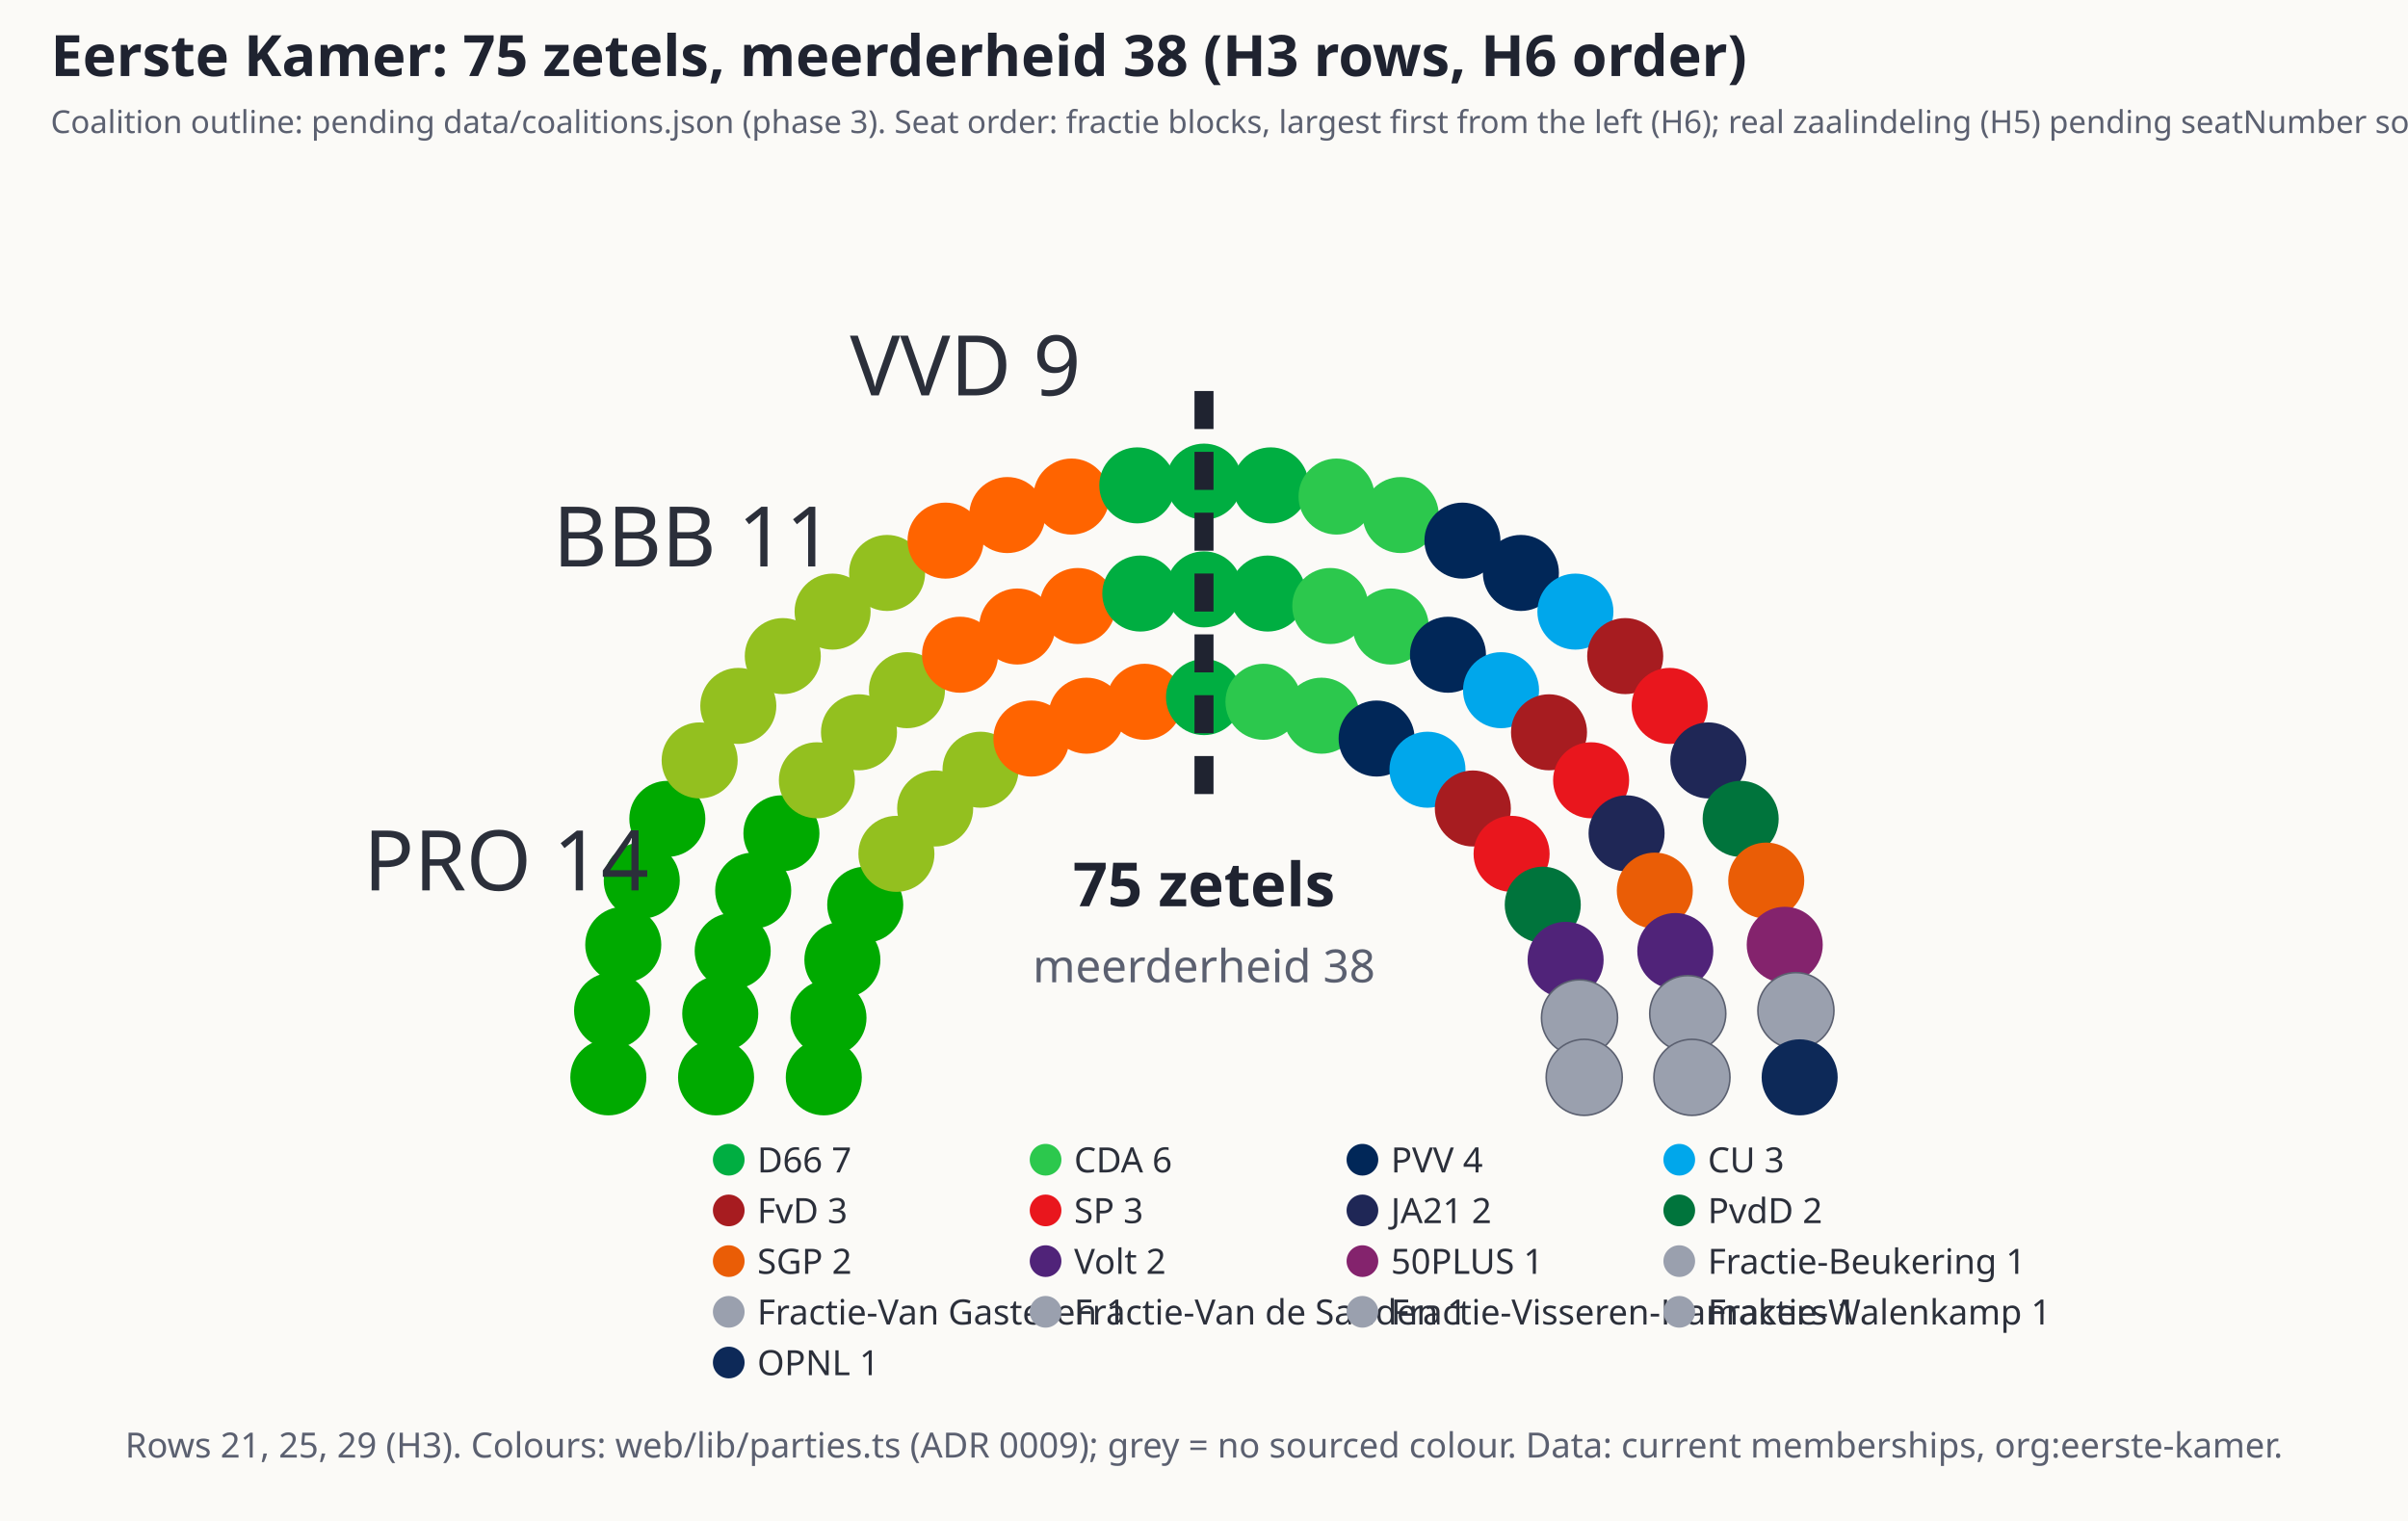
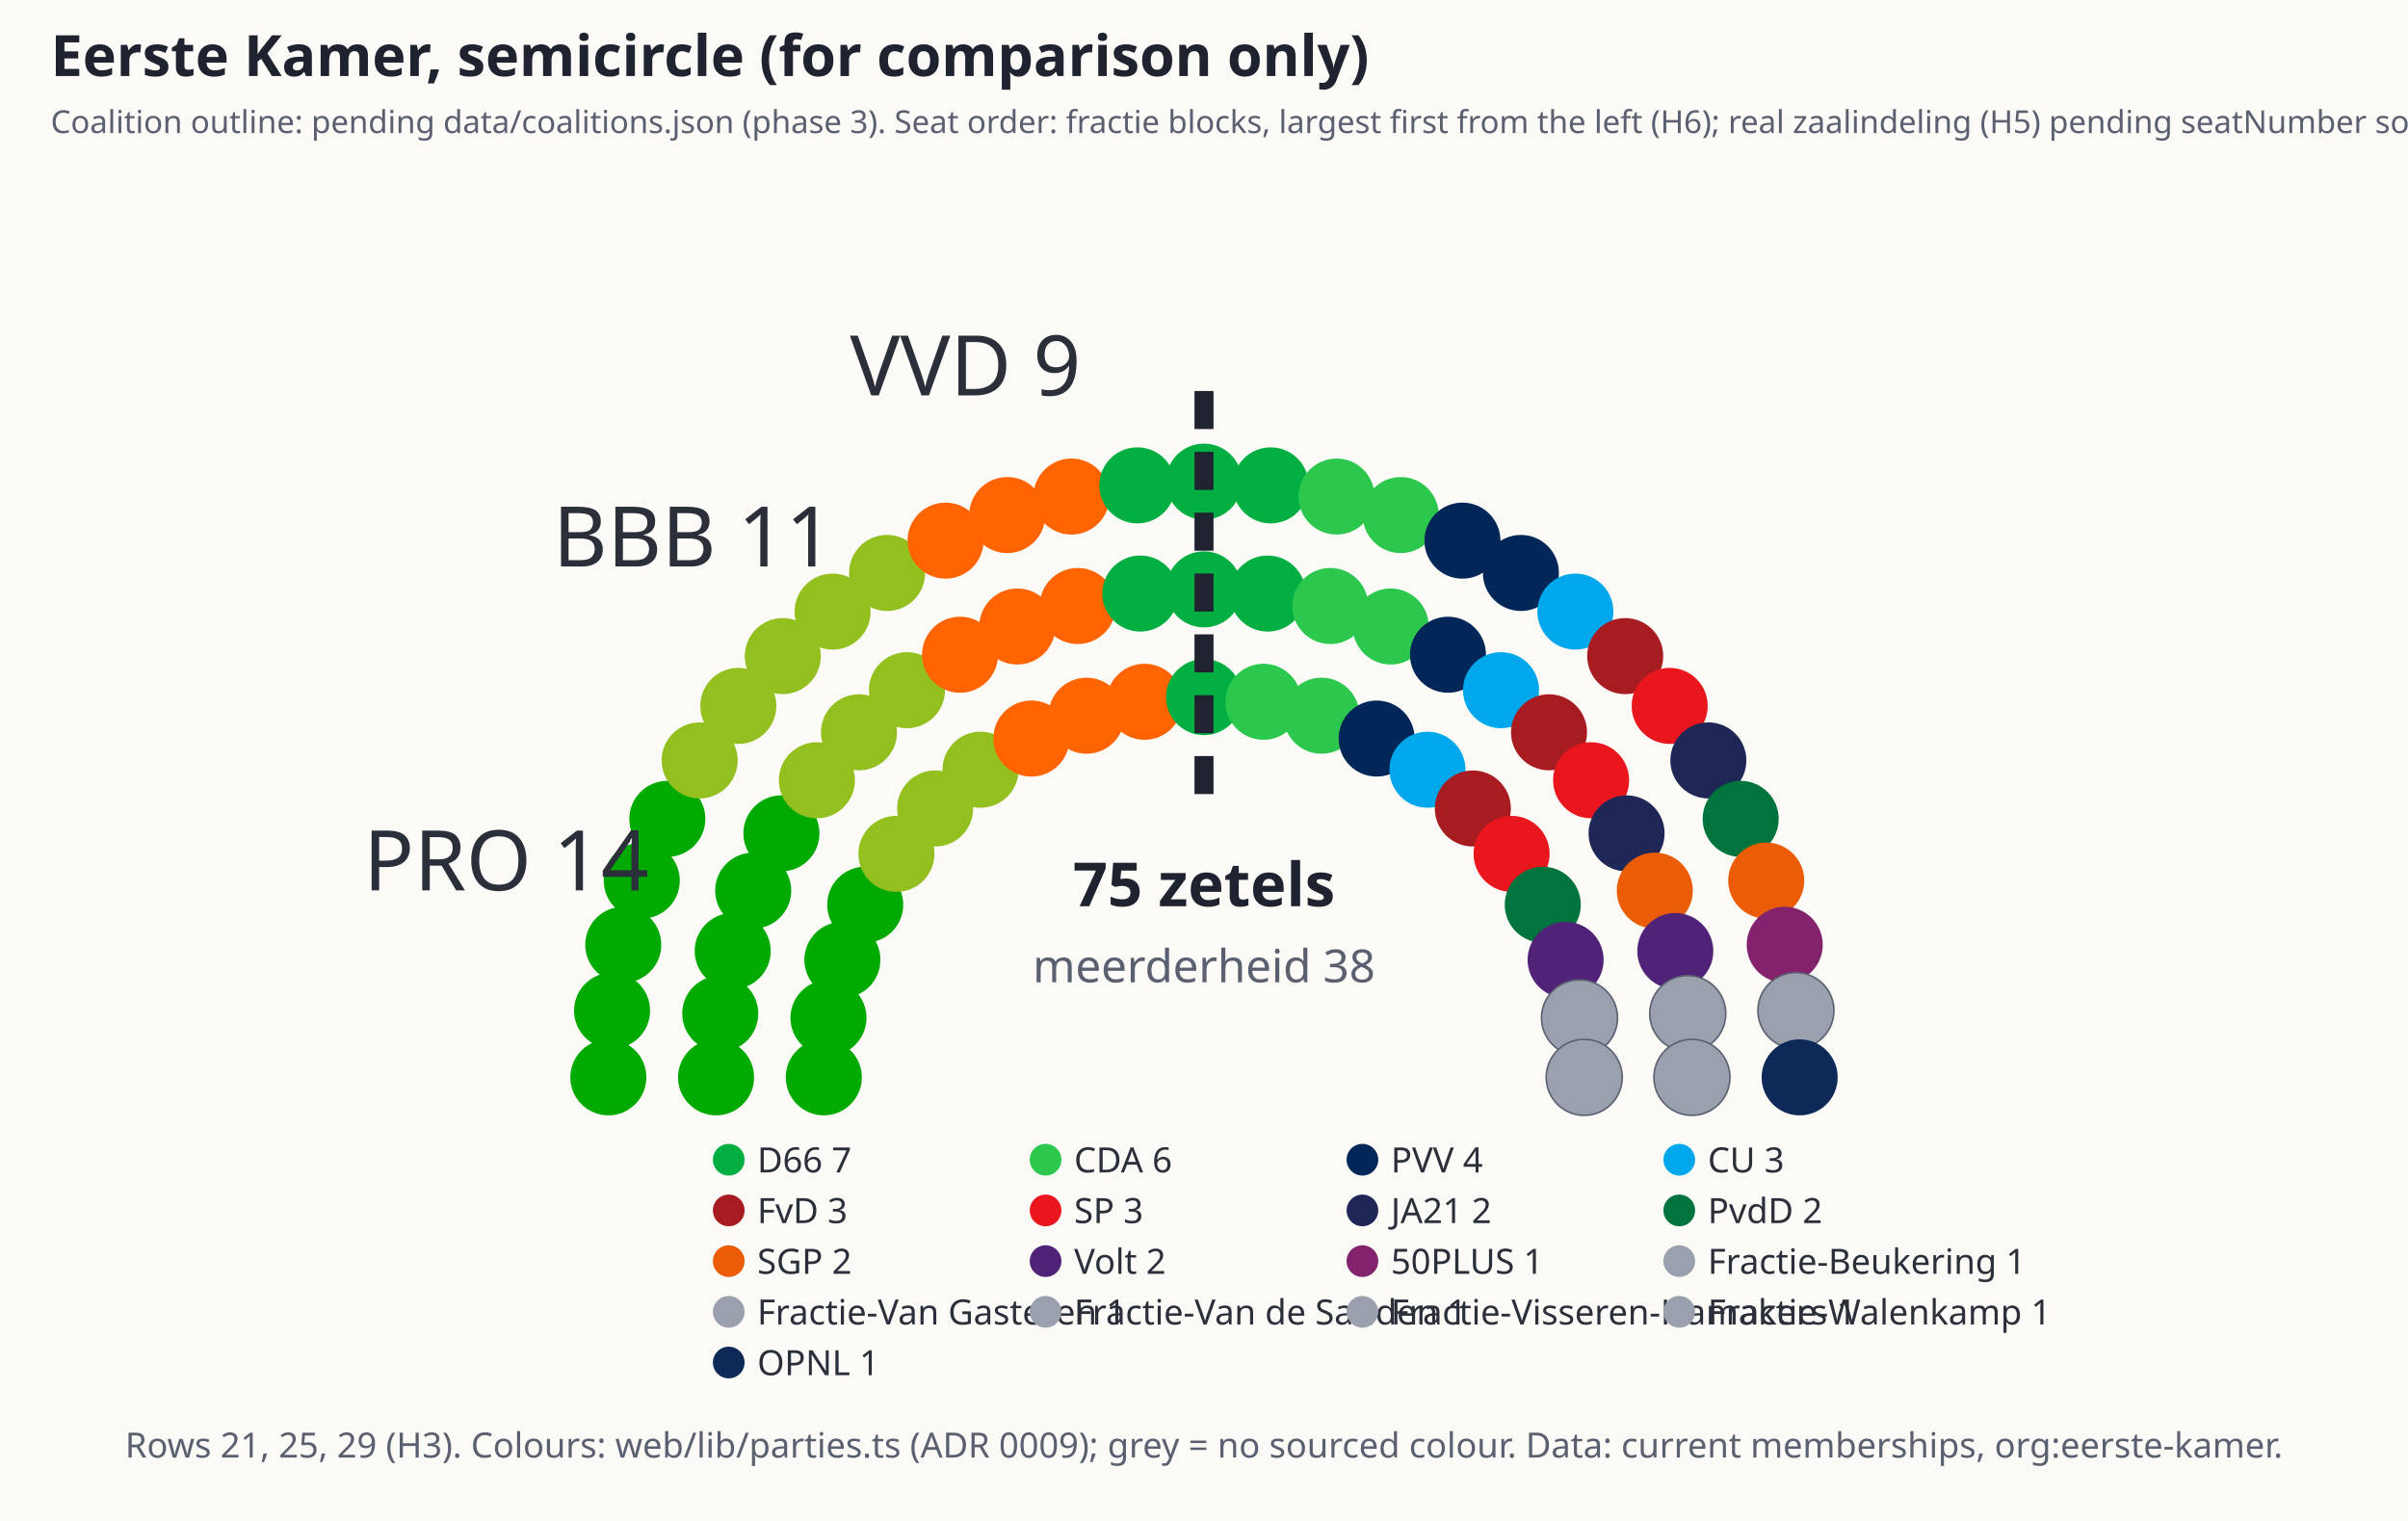
<svg xmlns="http://www.w3.org/2000/svg" viewBox="-380 -340 760 480" width="760" height="480" font-family="system-ui, sans-serif">
  <rect x="-380" y="-340" width="760" height="480" fill="#FBFAF7" />
-   <text x="-364" y="-316" font-size="18" font-weight="700" fill="#1F2330">Eerste Kamer: 75 zetels, meerderheid 38 (H3 rows, H6 order)</text>
+   <text x="-364" y="-316" font-size="18" font-weight="700" fill="#1F2330">Eerste Kamer, semicircle (for comparison only)</text>
  <text x="-364" y="-298" font-size="10" fill="#5B6070">Coalition outline: pending data/coalitions.json (phase 3). Seat order: fractie blocks, largest first from the left (H6); real zaalindeling (H5) pending seatNumber sourcing.</text>
  <circle cx="-120" cy="0" r="12" fill="#00AA00" />
  <circle cx="-154" cy="0" r="12" fill="#00AA00" />
  <circle cx="-188" cy="0" r="12" fill="#00AA00" />
  <circle cx="-186.82" cy="-21.05" r="12" fill="#00AA00" />
  <circle cx="-152.68" cy="-20.1" r="12" fill="#00AA00" />
  <circle cx="-118.52" cy="-18.77" r="12" fill="#00AA00" />
  <circle cx="-183.29" cy="-41.83" r="12" fill="#00AA00" />
  <circle cx="-148.75" cy="-39.86" r="12" fill="#00AA00" />
  <circle cx="-114.13" cy="-37.08" r="12" fill="#00AA00" />
  <circle cx="-177.45" cy="-62.09" r="12" fill="#00AA00" />
  <circle cx="-142.28" cy="-58.93" r="12" fill="#00AA00" />
  <circle cx="-169.38" cy="-81.57" r="12" fill="#00AA00" />
  <circle cx="-106.92" cy="-54.48" r="12" fill="#00AA00" />
  <circle cx="-133.37" cy="-77" r="12" fill="#00AA00" />
  <circle cx="-159.18" cy="-100.02" r="12" fill="#93C01F" />
  <circle cx="-97.08" cy="-70.53" r="12" fill="#93C01F" />
  <circle cx="-122.18" cy="-93.75" r="12" fill="#93C01F" />
  <circle cx="-146.98" cy="-117.22" r="12" fill="#93C01F" />
  <circle cx="-84.85" cy="-84.85" r="12" fill="#93C01F" />
  <circle cx="-108.89" cy="-108.89" r="12" fill="#93C01F" />
  <circle cx="-132.94" cy="-132.94" r="12" fill="#93C01F" />
  <circle cx="-117.22" cy="-146.98" r="12" fill="#93C01F" />
  <circle cx="-93.75" cy="-122.18" r="12" fill="#93C01F" />
  <circle cx="-70.53" cy="-97.08" r="12" fill="#93C01F" />
  <circle cx="-100.02" cy="-159.18" r="12" fill="#93C01F" />
  <circle cx="-77" cy="-133.37" r="12" fill="#FF6400" />
  <circle cx="-54.48" cy="-106.92" r="12" fill="#FF6400" />
  <circle cx="-81.57" cy="-169.38" r="12" fill="#FF6400" />
  <circle cx="-58.93" cy="-142.28" r="12" fill="#FF6400" />
  <circle cx="-62.09" cy="-177.45" r="12" fill="#FF6400" />
  <circle cx="-37.08" cy="-114.13" r="12" fill="#FF6400" />
  <circle cx="-39.86" cy="-148.75" r="12" fill="#FF6400" />
  <circle cx="-41.83" cy="-183.29" r="12" fill="#FF6400" />
  <circle cx="-18.77" cy="-118.52" r="12" fill="#FF6400" />
  <circle cx="-20.1" cy="-152.68" r="12" fill="#00AE41" />
  <circle cx="-21.05" cy="-186.82" r="12" fill="#00AE41" />
  <circle cx="0" cy="-120" r="12" fill="#00AE41" />
  <circle cx="0" cy="-154" r="12" fill="#00AE41" />
  <circle cx="0" cy="-188" r="12" fill="#00AE41" />
  <circle cx="21.05" cy="-186.82" r="12" fill="#00AE41" />
  <circle cx="20.1" cy="-152.68" r="12" fill="#00AE41" />
  <circle cx="18.77" cy="-118.52" r="12" fill="#2CC84D" />
  <circle cx="41.83" cy="-183.29" r="12" fill="#2CC84D" />
  <circle cx="39.86" cy="-148.75" r="12" fill="#2CC84D" />
  <circle cx="37.08" cy="-114.13" r="12" fill="#2CC84D" />
  <circle cx="62.09" cy="-177.45" r="12" fill="#2CC84D" />
  <circle cx="58.93" cy="-142.28" r="12" fill="#2CC84D" />
  <circle cx="81.57" cy="-169.38" r="12" fill="#012758" />
  <circle cx="54.48" cy="-106.92" r="12" fill="#012758" />
  <circle cx="77" cy="-133.37" r="12" fill="#012758" />
  <circle cx="100.02" cy="-159.18" r="12" fill="#012758" />
  <circle cx="70.53" cy="-97.08" r="12" fill="#00A7EB" />
  <circle cx="93.75" cy="-122.18" r="12" fill="#00A7EB" />
  <circle cx="117.22" cy="-146.98" r="12" fill="#00A7EB" />
  <circle cx="84.85" cy="-84.85" r="12" fill="#A71C20" />
  <circle cx="108.89" cy="-108.89" r="12" fill="#A71C20" />
  <circle cx="132.94" cy="-132.94" r="12" fill="#A71C20" />
  <circle cx="146.98" cy="-117.22" r="12" fill="#E9161D" />
  <circle cx="122.18" cy="-93.75" r="12" fill="#E9161D" />
  <circle cx="97.08" cy="-70.53" r="12" fill="#E9161D" />
  <circle cx="159.18" cy="-100.02" r="12" fill="#1F2756" />
  <circle cx="133.37" cy="-77" r="12" fill="#1F2756" />
  <circle cx="106.92" cy="-54.48" r="12" fill="#00743C" />
  <circle cx="169.38" cy="-81.57" r="12" fill="#00743C" />
  <circle cx="142.28" cy="-58.93" r="12" fill="#EA5D06" />
  <circle cx="177.45" cy="-62.09" r="12" fill="#EA5D06" />
  <circle cx="114.13" cy="-37.08" r="12" fill="#502379" />
  <circle cx="148.75" cy="-39.86" r="12" fill="#502379" />
  <circle cx="183.29" cy="-41.83" r="12" fill="#84236D" />
  <circle cx="118.52" cy="-18.77" r="12" fill="#9AA0AE" stroke="#5B6070" stroke-width="0.5" />
  <circle cx="152.68" cy="-20.1" r="12" fill="#9AA0AE" stroke="#5B6070" stroke-width="0.5" />
  <circle cx="186.82" cy="-21.05" r="12" fill="#9AA0AE" stroke="#5B6070" stroke-width="0.5" />
  <circle cx="120" cy="0" r="12" fill="#9AA0AE" stroke="#5B6070" stroke-width="0.5" />
  <circle cx="154" cy="0" r="12" fill="#9AA0AE" stroke="#5B6070" stroke-width="0.5" />
  <circle cx="188" cy="0" r="12" fill="#0D2958" />
  <line x1="0" y1="-89.4" x2="0" y2="-218.6" stroke="#1F2330" stroke-width="6" stroke-dasharray="12 7.2" />
  <text x="0" y="-54" font-size="19.2" text-anchor="middle" fill="#1F2330" font-weight="600">75 zetels</text>
  <text x="0" y="-30" font-size="14.4" text-anchor="middle" fill="#5B6070">meerderheid 38</text>
  <text x="-220.23" y="-59.01" font-size="26.4" text-anchor="middle" fill="#2B2F3A">PRO 14</text>
  <text x="-161.22" y="-161.22" font-size="26.4" text-anchor="middle" fill="#2B2F3A">BBB 11</text>
  <text x="-75.3" y="-215.21" font-size="26.4" text-anchor="middle" fill="#2B2F3A">VVD 9</text>
  <circle cx="-150" cy="26" r="5" fill="#00AE41" />
  <text x="-141" y="30" font-size="11" fill="#2B2F3A">D66 7</text>
  <circle cx="-50" cy="26" r="5" fill="#2CC84D" />
  <text x="-41" y="30" font-size="11" fill="#2B2F3A">CDA 6</text>
  <circle cx="50" cy="26" r="5" fill="#012758" />
  <text x="59" y="30" font-size="11" fill="#2B2F3A">PVV 4</text>
  <circle cx="150" cy="26" r="5" fill="#00A7EB" />
  <text x="159" y="30" font-size="11" fill="#2B2F3A">CU 3</text>
  <circle cx="-150" cy="42" r="5" fill="#A71C20" />
  <text x="-141" y="46" font-size="11" fill="#2B2F3A">FvD 3</text>
  <circle cx="-50" cy="42" r="5" fill="#E9161D" />
  <text x="-41" y="46" font-size="11" fill="#2B2F3A">SP 3</text>
  <circle cx="50" cy="42" r="5" fill="#1F2756" />
  <text x="59" y="46" font-size="11" fill="#2B2F3A">JA21 2</text>
  <circle cx="150" cy="42" r="5" fill="#00743C" />
  <text x="159" y="46" font-size="11" fill="#2B2F3A">PvdD 2</text>
  <circle cx="-150" cy="58" r="5" fill="#EA5D06" />
  <text x="-141" y="62" font-size="11" fill="#2B2F3A">SGP 2</text>
  <circle cx="-50" cy="58" r="5" fill="#502379" />
  <text x="-41" y="62" font-size="11" fill="#2B2F3A">Volt 2</text>
  <circle cx="50" cy="58" r="5" fill="#84236D" />
  <text x="59" y="62" font-size="11" fill="#2B2F3A">50PLUS 1</text>
  <circle cx="150" cy="58" r="5" fill="#9AA0AE" />
  <text x="159" y="62" font-size="11" fill="#2B2F3A">Fractie-Beukering 1</text>
  <circle cx="-150" cy="74" r="5" fill="#9AA0AE" />
  <text x="-141" y="78" font-size="11" fill="#2B2F3A">Fractie-Van Gasteren 1</text>
  <circle cx="-50" cy="74" r="5" fill="#9AA0AE" />
  <text x="-41" y="78" font-size="11" fill="#2B2F3A">Fractie-Van de Sanden 1</text>
  <circle cx="50" cy="74" r="5" fill="#9AA0AE" />
  <text x="59" y="78" font-size="11" fill="#2B2F3A">Fractie-Visseren-Hamakers 1</text>
  <circle cx="150" cy="74" r="5" fill="#9AA0AE" />
  <text x="159" y="78" font-size="11" fill="#2B2F3A">Fractie-Walenkamp 1</text>
  <circle cx="-150" cy="90" r="5" fill="#0D2958" />
  <text x="-141" y="94" font-size="11" fill="#2B2F3A">OPNL 1</text>
  <text x="0" y="120" font-size="11" text-anchor="middle" fill="#5B6070">Rows 21, 25, 29 (H3). Colours: web/lib/parties.ts (ADR 0009); grey = no sourced colour. Data: current memberships, org:eerste-kamer.</text>
</svg>
